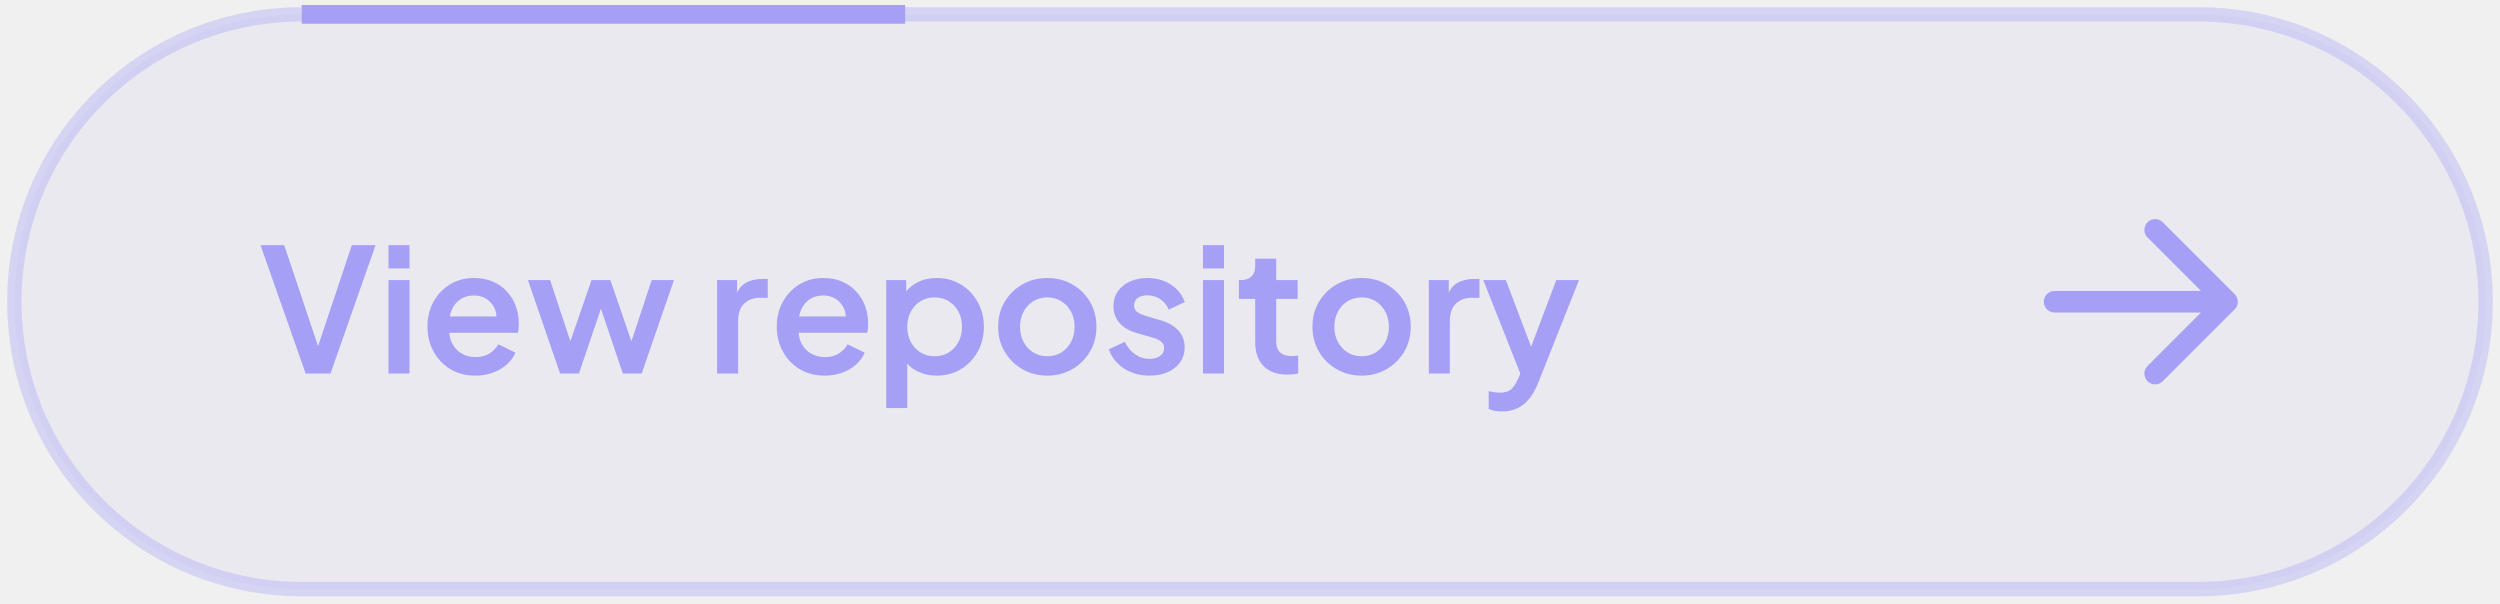
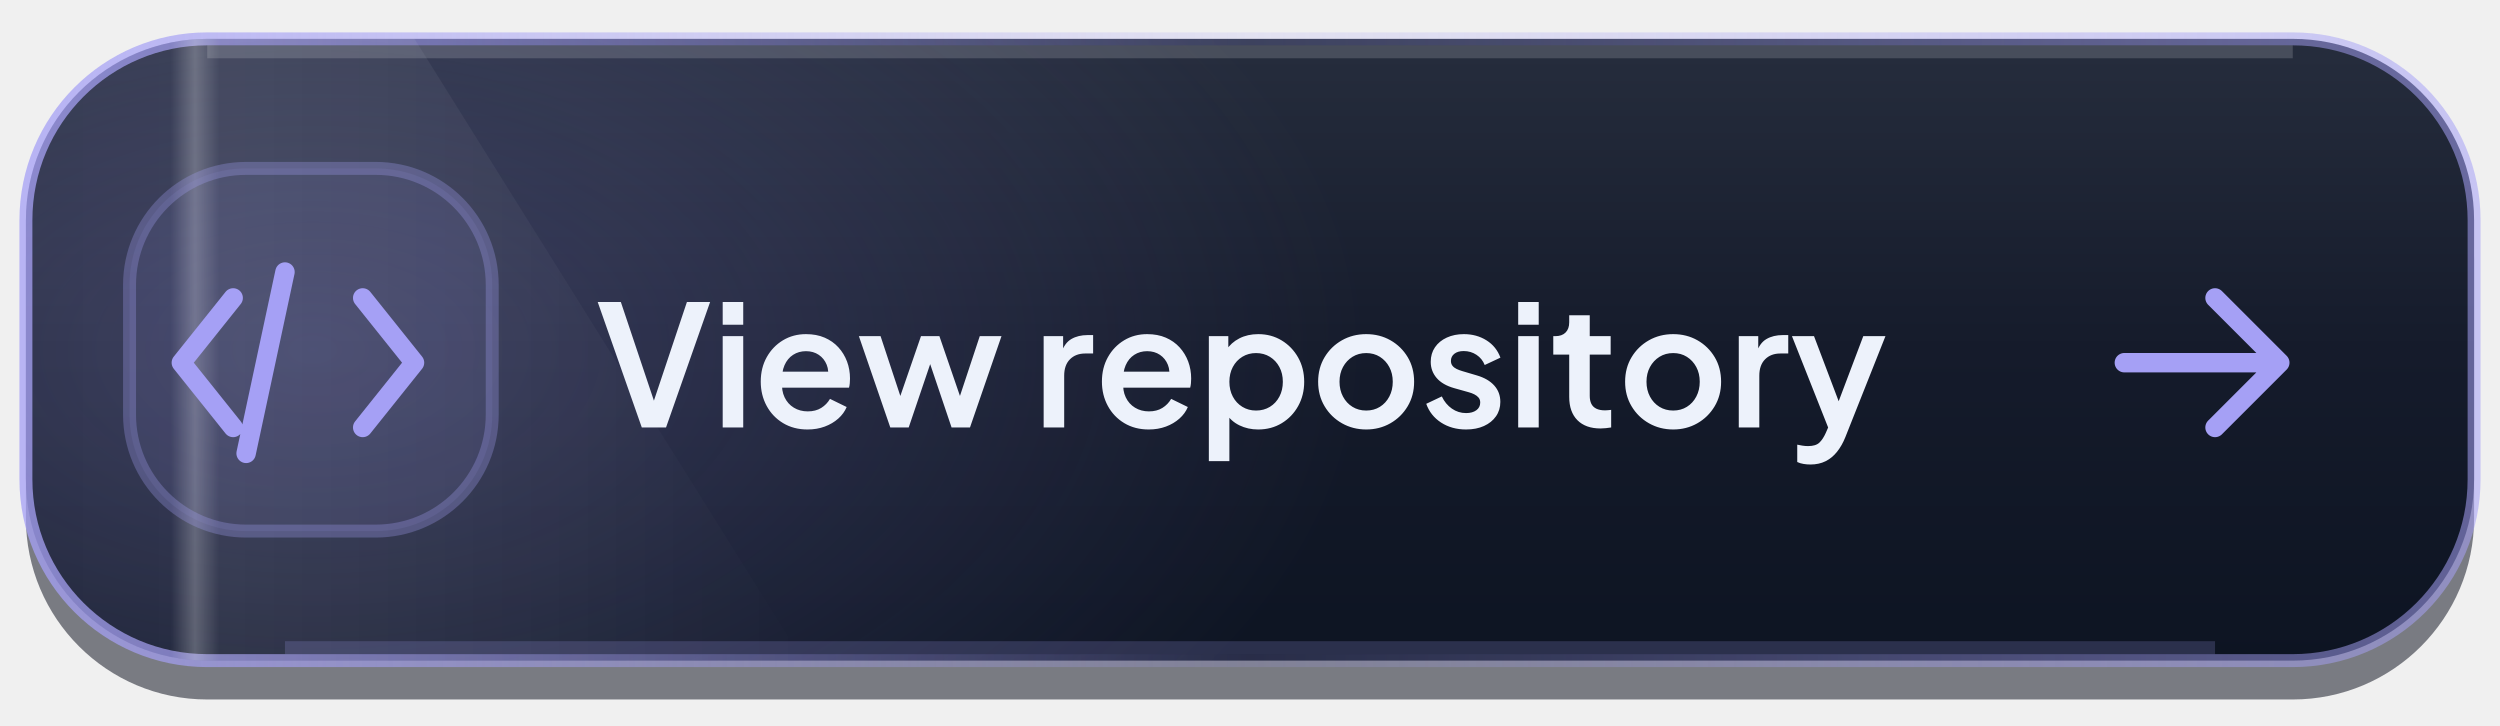
- <svg xmlns="http://www.w3.org/2000/svg" width="174" height="42" viewBox="0 0 174 42" role="img">
-   <style>@keyframes flow{to{stroke-dashoffset:-400}}@keyframes arrow{0%,60%,100%{transform:translateX(0)}75%{transform:translateX(3px)}}.edge{animation:flow 10s linear infinite}.arrow{animation:arrow 5s ease-in-out infinite}@media(prefers-reduced-motion:reduce){*{animation:none!important}}</style>
-   <rect x="1" y="1" width="172" height="40" rx="20" fill="#A5A0F5" fill-opacity=".08" stroke="#A5A0F5" stroke-opacity=".35" />
-   <rect class="edge" x="1" y="1" width="172" height="40" rx="20" fill="none" stroke="#A5A0F5" stroke-width="1.3" stroke-dasharray="42 358" />
-   <g fill="#A5A0F5" aria-label="View repository">
-     <path d="M21.273 26.0 18.132 17.06H19.78L22.3 24.578H21.974L24.489 17.06H26.142L23.001 26.0ZM27.039 26.0V19.493H28.502V26.0ZM27.039 18.68V17.06H28.502V18.68ZM33.086 26.144Q32.096 26.144 31.343 25.691Q30.591 25.238 30.171 24.462Q29.751 23.687 29.751 22.73Q29.751 21.75 30.178 20.989Q30.605 20.228 31.333 19.788Q32.061 19.349 32.974 19.349Q33.723 19.349 34.303 19.599Q34.883 19.85 35.285 20.292Q35.688 20.733 35.9 21.302Q36.111 21.87 36.111 22.514Q36.111 22.679 36.095 22.852Q36.08 23.024 36.041 23.165H30.934V22.025H35.209L34.515 22.55Q34.63 21.98 34.451 21.533Q34.272 21.086 33.886 20.825Q33.499 20.564 32.974 20.564Q32.457 20.564 32.056 20.823Q31.654 21.083 31.441 21.57Q31.229 22.056 31.273 22.742Q31.221 23.375 31.448 23.851Q31.675 24.328 32.108 24.591Q32.541 24.854 33.1 24.854Q33.666 24.854 34.06 24.608Q34.453 24.362 34.686 23.963L35.874 24.544Q35.682 25.006 35.275 25.368Q34.867 25.73 34.31 25.937Q33.753 26.144 33.086 26.144ZM38.982 26.0 36.744 19.493H38.289L39.963 24.558L39.423 24.551L41.169 19.493H42.482L44.22 24.551L43.68 24.558L45.359 19.493H46.907L44.661 26.0H43.349L41.583 20.77H42.068L40.294 26.0ZM49.911 26.0V19.493H51.299V20.872L51.179 20.671Q51.399 19.982 51.884 19.699Q52.368 19.416 53.043 19.416H53.436V20.729H52.872Q52.199 20.729 51.786 21.142Q51.374 21.556 51.374 22.31V26.0ZM57.398 26.144Q56.408 26.144 55.655 25.691Q54.903 25.238 54.483 24.462Q54.063 23.687 54.063 22.73Q54.063 21.75 54.49 20.989Q54.917 20.228 55.645 19.788Q56.373 19.349 57.287 19.349Q58.035 19.349 58.615 19.599Q59.195 19.85 59.597 20.292Q60 20.733 60.212 21.302Q60.423 21.87 60.423 22.514Q60.423 22.679 60.407 22.852Q60.392 23.024 60.353 23.165H55.247V22.025H59.522L58.827 22.55Q58.943 21.98 58.763 21.533Q58.584 21.086 58.198 20.825Q57.812 20.564 57.287 20.564Q56.769 20.564 56.368 20.823Q55.967 21.083 55.754 21.57Q55.541 22.056 55.586 22.742Q55.533 23.375 55.76 23.851Q55.988 24.328 56.42 24.591Q56.853 24.854 57.413 24.854Q57.978 24.854 58.372 24.608Q58.766 24.362 58.998 23.963L60.186 24.544Q59.994 25.006 59.587 25.368Q59.18 25.73 58.622 25.937Q58.065 26.144 57.398 26.144ZM61.683 28.4V19.493H63.071V20.813L62.919 20.494Q63.266 19.956 63.855 19.653Q64.445 19.349 65.205 19.349Q66.132 19.349 66.872 19.798Q67.613 20.247 68.045 21.015Q68.478 21.782 68.478 22.747Q68.478 23.699 68.049 24.472Q67.62 25.245 66.88 25.695Q66.14 26.144 65.198 26.144Q64.467 26.144 63.861 25.849Q63.255 25.553 62.912 24.992L63.146 24.71V28.4ZM65.045 24.794Q65.603 24.794 66.034 24.53Q66.465 24.266 66.71 23.802Q66.956 23.337 66.956 22.747Q66.956 22.151 66.71 21.693Q66.465 21.235 66.034 20.967Q65.603 20.699 65.045 20.699Q64.502 20.699 64.07 20.963Q63.638 21.227 63.392 21.691Q63.146 22.155 63.146 22.747Q63.146 23.337 63.392 23.802Q63.638 24.266 64.07 24.53Q64.502 24.794 65.045 24.794ZM72.897 26.144Q71.948 26.144 71.17 25.702Q70.392 25.261 69.932 24.491Q69.471 23.721 69.471 22.742Q69.471 21.759 69.929 20.996Q70.388 20.233 71.163 19.791Q71.939 19.349 72.897 19.349Q73.856 19.349 74.627 19.788Q75.399 20.228 75.855 20.992Q76.311 21.755 76.311 22.742Q76.311 23.726 75.848 24.495Q75.386 25.265 74.614 25.704Q73.842 26.144 72.897 26.144ZM72.897 24.794Q73.448 24.794 73.872 24.53Q74.297 24.266 74.543 23.799Q74.789 23.333 74.789 22.742Q74.789 22.151 74.543 21.693Q74.297 21.235 73.872 20.967Q73.448 20.699 72.897 20.699Q72.347 20.699 71.918 20.967Q71.49 21.235 71.242 21.693Q70.994 22.151 70.994 22.742Q70.994 23.333 71.242 23.799Q71.49 24.266 71.918 24.53Q72.347 24.794 72.897 24.794ZM80.013 26.144Q78.992 26.144 78.232 25.65Q77.472 25.155 77.175 24.314L78.284 23.789Q78.545 24.34 79.001 24.657Q79.458 24.976 80.013 24.976Q80.469 24.976 80.745 24.772Q81.021 24.569 81.021 24.226Q81.021 24.009 80.904 23.871Q80.787 23.733 80.603 23.64Q80.418 23.547 80.211 23.492L79.167 23.198Q78.332 22.961 77.913 22.471Q77.495 21.982 77.495 21.322Q77.495 20.727 77.798 20.285Q78.101 19.843 78.638 19.596Q79.175 19.349 79.857 19.349Q80.763 19.349 81.467 19.79Q82.17 20.231 82.461 21.024L81.341 21.55Q81.161 21.092 80.756 20.823Q80.351 20.555 79.844 20.555Q79.424 20.555 79.178 20.748Q78.933 20.942 78.933 21.257Q78.933 21.461 79.041 21.601Q79.149 21.74 79.334 21.829Q79.518 21.917 79.731 21.98L80.784 22.292Q81.587 22.527 82.021 23.011Q82.455 23.495 82.455 24.18Q82.455 24.761 82.146 25.203Q81.837 25.646 81.291 25.895Q80.745 26.144 80.013 26.144ZM83.727 26.0V19.493H85.19V26.0ZM83.727 18.68V17.06H85.19V18.68ZM89.598 26.072Q88.532 26.072 87.947 25.482Q87.363 24.892 87.363 23.82V20.806H86.228V19.493H86.378Q86.846 19.493 87.104 19.234Q87.363 18.976 87.363 18.508V18.005H88.826V19.493H90.317V20.806H88.826V23.745Q88.826 24.077 88.937 24.308Q89.048 24.539 89.293 24.66Q89.538 24.782 89.919 24.782Q90.008 24.782 90.125 24.77Q90.242 24.758 90.353 24.746V26.0Q90.186 26.029 89.976 26.05Q89.766 26.072 89.598 26.072ZM94.773 26.144Q93.824 26.144 93.046 25.702Q92.268 25.261 91.808 24.491Q91.347 23.721 91.347 22.742Q91.347 21.759 91.805 20.996Q92.264 20.233 93.039 19.791Q93.815 19.349 94.773 19.349Q95.732 19.349 96.503 19.788Q97.275 20.228 97.731 20.992Q98.187 21.755 98.187 22.742Q98.187 23.726 97.724 24.495Q97.262 25.265 96.49 25.704Q95.718 26.144 94.773 26.144ZM94.773 24.794Q95.324 24.794 95.748 24.53Q96.173 24.266 96.419 23.799Q96.665 23.333 96.665 22.742Q96.665 22.151 96.419 21.693Q96.173 21.235 95.748 20.967Q95.324 20.699 94.773 20.699Q94.223 20.699 93.794 20.967Q93.366 21.235 93.118 21.693Q92.87 22.151 92.87 22.742Q92.87 23.333 93.118 23.799Q93.366 24.266 93.794 24.53Q94.223 24.794 94.773 24.794ZM99.447 26.0V19.493H100.835V20.872L100.715 20.671Q100.935 19.982 101.42 19.699Q101.904 19.416 102.579 19.416H102.972V20.729H102.408Q101.735 20.729 101.322 21.142Q100.91 21.556 100.91 22.31V26.0ZM104.55 28.64Q104.298 28.64 104.055 28.599Q103.812 28.558 103.613 28.463V27.226Q103.763 27.26 103.975 27.294Q104.187 27.328 104.379 27.328Q104.93 27.328 105.189 27.081Q105.449 26.835 105.651 26.38L106.082 25.382L106.058 26.616L103.236 19.493H104.808L106.838 24.851H106.293L108.318 19.493H109.899L107.042 26.689Q106.805 27.284 106.454 27.727Q106.104 28.169 105.634 28.404Q105.164 28.64 104.55 28.64Z" />
+ <svg xmlns="http://www.w3.org/2000/svg" width="193" height="56" viewBox="0 0 193 56" role="img">
+   <defs>
+     <linearGradient id="surface" x1="0" y1="0" x2="0" y2="1">
+       <stop stop-color="#262D3D" />
+       <stop offset=".5" stop-color="#151B2B" />
+       <stop offset="1" stop-color="#0D1422" />
+     </linearGradient>
+     <linearGradient id="edge">
+       <stop stop-color="#A5A0F5" stop-opacity=".75" />
+       <stop offset=".5" stop-color="#A5A0F5" stop-opacity=".18" />
+       <stop offset="1" stop-color="#A5A0F5" stop-opacity=".55" />
+     </linearGradient>
+     <radialGradient id="light">
+       <stop stop-color="#A5A0F5" stop-opacity=".24" />
+       <stop offset="1" stop-color="#A5A0F5" stop-opacity="0" />
+     </radialGradient>
+     <linearGradient id="sweep">
+       <stop stop-color="white" stop-opacity="0" />
+       <stop offset=".48" stop-color="white" stop-opacity=".03" />
+       <stop offset=".5" stop-color="white" stop-opacity=".28" />
+       <stop offset=".52" stop-color="white" stop-opacity=".08" />
+       <stop offset="1" stop-color="white" stop-opacity="0" />
+     </linearGradient>
+     <clipPath id="clip">
+       <rect x="2" y="3" width="189" height="48" rx="14" />
+     </clipPath>
+   </defs>
+   <style>@keyframes sweep{0%,12%{transform:translateX(-100px)}65%,100%{transform:translateX(293px)}}@keyframes halo{0%,100%{opacity:.45}40%{opacity:1}}@keyframes arrow{0%,35%,100%{transform:translateX(0);opacity:.7}50%{transform:translateX(3px);opacity:1}}.sweep{animation:sweep 7.2s cubic-bezier(.22,.61,.36,1) infinite}.halo{animation:halo 7.2s ease-in-out infinite}.arrow{animation:arrow 7.2s ease-in-out infinite}@media(prefers-reduced-motion:reduce){*{animation:none!important}}</style>
+   <rect x="2" y="6" width="189" height="48" rx="14" fill="#020714" fill-opacity=".5" />
+   <rect x="2" y="3" width="189" height="48" rx="14" fill="url(#surface)" stroke="url(#edge)" />
+   <g clip-path="url(#clip)">
+     <ellipse class="halo" cx="24" cy="27" rx="82" ry="48" fill="url(#light)" />
+     <g class="sweep">
+       <path d="M-32 3h64l30 48H-2z" fill="url(#sweep)" />
+     </g>
+     <path d="M16 4H177" stroke="white" stroke-opacity=".16" />
+     <path d="M22 50H171" stroke="#A5A0F5" stroke-opacity=".2" />
  </g>
-   <path class="arrow" d="M143 21h12m-5-5 5 5-5 5" fill="none" stroke="#A5A0F5" stroke-width="1.5" stroke-linecap="round" stroke-linejoin="round" />
+   <rect x="10" y="13" width="28" height="28" rx="9" fill="#A5A0F5" fill-opacity=".1" stroke="#A5A0F5" stroke-opacity=".3" />
+   <path d="M18 23l-4 5 4 5m10-10 4 5-4 5m-6-12-3 14" fill="none" stroke="#A5A0F5" stroke-width="1.5" stroke-linejoin="round" stroke-linecap="round" />
+   <g aria-label="View repository">
+     <path d="M49.546 33.0 46.143 23.315H47.929L50.659 31.459H50.305L53.03 23.315H54.82L51.418 33.0ZM55.792 33.0V25.951H57.377V33.0ZM55.792 25.07V23.315H57.377V25.07ZM62.343 33.156Q61.27 33.156 60.455 32.665Q59.64 32.175 59.185 31.334Q58.73 30.494 58.73 29.457Q58.73 28.396 59.193 27.572Q59.655 26.747 60.444 26.271Q61.233 25.795 62.222 25.795Q63.033 25.795 63.661 26.066Q64.289 26.337 64.726 26.816Q65.162 27.295 65.391 27.91Q65.62 28.526 65.62 29.224Q65.62 29.402 65.603 29.589Q65.586 29.776 65.544 29.929H60.012V28.694H64.644L63.891 29.262Q64.016 28.645 63.822 28.161Q63.628 27.677 63.21 27.394Q62.791 27.111 62.222 27.111Q61.662 27.111 61.227 27.392Q60.792 27.673 60.562 28.201Q60.331 28.728 60.38 29.471Q60.323 30.156 60.569 30.672Q60.815 31.188 61.284 31.473Q61.753 31.759 62.359 31.759Q62.971 31.759 63.398 31.492Q63.825 31.226 64.076 30.793L65.363 31.422Q65.155 31.923 64.714 32.315Q64.273 32.708 63.669 32.932Q63.066 33.156 62.343 33.156ZM68.73 33.0 66.306 25.951H67.98L69.793 31.438L69.208 31.43L71.1 25.951H72.522L74.405 31.43L73.82 31.438L75.638 25.951H77.315L74.883 33.0H73.461L71.548 27.334H72.073L70.152 33.0ZM80.57 33.0V25.951H82.073V27.444L81.943 27.226Q82.182 26.48 82.707 26.174Q83.232 25.868 83.963 25.868H84.389V27.29H83.778Q83.048 27.29 82.601 27.737Q82.155 28.185 82.155 29.003V33.0ZM88.681 33.156Q87.608 33.156 86.793 32.665Q85.978 32.175 85.523 31.334Q85.068 30.494 85.068 29.457Q85.068 28.396 85.531 27.572Q85.993 26.747 86.782 26.271Q87.571 25.795 88.56 25.795Q89.371 25.795 89.999 26.066Q90.627 26.337 91.064 26.816Q91.5 27.295 91.729 27.91Q91.958 28.526 91.958 29.224Q91.958 29.402 91.941 29.589Q91.924 29.776 91.882 29.929H86.35V28.694H90.982L90.229 29.262Q90.354 28.645 90.16 28.161Q89.966 27.677 89.548 27.394Q89.129 27.111 88.56 27.111Q88 27.111 87.565 27.392Q87.13 27.673 86.9 28.201Q86.669 28.728 86.718 29.471Q86.661 30.156 86.907 30.672Q87.153 31.188 87.622 31.473Q88.091 31.759 88.697 31.759Q89.309 31.759 89.736 31.492Q90.163 31.226 90.414 30.793L91.701 31.422Q91.493 31.923 91.052 32.315Q90.611 32.708 90.007 32.932Q89.404 33.156 88.681 33.156ZM93.323 35.6V25.951H94.826V27.381L94.662 27.035Q95.038 26.453 95.676 26.124Q96.315 25.795 97.139 25.795Q98.143 25.795 98.945 26.281Q99.747 26.768 100.216 27.599Q100.684 28.431 100.684 29.475Q100.684 30.507 100.22 31.345Q99.755 32.183 98.953 32.669Q98.151 33.156 97.131 33.156Q96.339 33.156 95.683 32.836Q95.026 32.516 94.654 31.908L94.908 31.602V35.6ZM96.965 31.694Q97.569 31.694 98.037 31.407Q98.504 31.122 98.769 30.619Q99.035 30.116 99.035 29.475Q99.035 28.83 98.769 28.334Q98.504 27.837 98.037 27.547Q97.569 27.257 96.965 27.257Q96.377 27.257 95.909 27.543Q95.441 27.829 95.174 28.332Q94.908 28.835 94.908 29.475Q94.908 30.116 95.174 30.619Q95.441 31.122 95.909 31.407Q96.377 31.694 96.965 31.694ZM105.472 33.156Q104.443 33.156 103.601 32.677Q102.758 32.199 102.259 31.365Q101.76 30.532 101.76 29.471Q101.76 28.406 102.257 27.579Q102.753 26.752 103.593 26.273Q104.433 25.795 105.472 25.795Q106.51 25.795 107.346 26.271Q108.182 26.747 108.676 27.574Q109.17 28.401 109.17 29.471Q109.17 30.537 108.669 31.37Q108.168 32.204 107.332 32.68Q106.495 33.156 105.472 33.156ZM105.472 31.694Q106.068 31.694 106.528 31.407Q106.988 31.122 107.254 30.616Q107.521 30.111 107.521 29.471Q107.521 28.83 107.254 28.334Q106.988 27.837 106.528 27.547Q106.068 27.257 105.472 27.257Q104.875 27.257 104.411 27.547Q103.947 27.837 103.679 28.334Q103.41 28.83 103.41 29.471Q103.41 30.111 103.679 30.616Q103.947 31.122 104.411 31.407Q104.875 31.694 105.472 31.694ZM113.181 33.156Q112.074 33.156 111.251 32.621Q110.428 32.085 110.106 31.174L111.307 30.605Q111.59 31.201 112.085 31.546Q112.579 31.89 113.181 31.89Q113.675 31.89 113.974 31.67Q114.273 31.45 114.273 31.078Q114.273 30.844 114.146 30.694Q114.019 30.545 113.819 30.444Q113.619 30.343 113.395 30.283L112.264 29.965Q111.359 29.708 110.906 29.177Q110.452 28.647 110.452 27.932Q110.452 27.288 110.781 26.809Q111.109 26.329 111.691 26.062Q112.272 25.795 113.012 25.795Q113.993 25.795 114.755 26.273Q115.517 26.75 115.833 27.61L114.619 28.179Q114.424 27.683 113.985 27.392Q113.546 27.101 112.997 27.101Q112.542 27.101 112.276 27.311Q112.011 27.52 112.011 27.862Q112.011 28.083 112.128 28.234Q112.245 28.385 112.445 28.481Q112.644 28.577 112.875 28.645L114.016 28.983Q114.885 29.238 115.356 29.762Q115.826 30.286 115.826 31.029Q115.826 31.658 115.491 32.137Q115.157 32.617 114.565 32.886Q113.974 33.156 113.181 33.156ZM117.204 33.0V25.951H118.789V33.0ZM117.204 25.07V23.315H118.789V25.07ZM123.564 33.078Q122.409 33.078 121.776 32.439Q121.143 31.799 121.143 30.639V27.373H119.913V25.951H120.076Q120.583 25.951 120.863 25.67Q121.143 25.39 121.143 24.883V24.339H122.728V25.951H124.343V27.373H122.728V30.558Q122.728 30.917 122.848 31.167Q122.968 31.417 123.234 31.549Q123.499 31.68 123.912 31.68Q124.008 31.68 124.135 31.667Q124.262 31.654 124.382 31.642V33.0Q124.201 33.031 123.974 33.054Q123.746 33.078 123.564 33.078ZM129.171 33.156Q128.142 33.156 127.3 32.677Q126.457 32.199 125.958 31.365Q125.459 30.532 125.459 29.471Q125.459 28.406 125.956 27.579Q126.452 26.752 127.292 26.273Q128.132 25.795 129.171 25.795Q130.209 25.795 131.045 26.271Q131.881 26.747 132.375 27.574Q132.869 28.401 132.869 29.471Q132.869 30.537 132.368 31.37Q131.867 32.204 131.031 32.68Q130.195 33.156 129.171 33.156ZM129.171 31.694Q129.767 31.694 130.227 31.407Q130.687 31.122 130.953 30.616Q131.22 30.111 131.22 29.471Q131.22 28.83 130.953 28.334Q130.687 27.837 130.227 27.547Q129.767 27.257 129.171 27.257Q128.574 27.257 128.11 27.547Q127.647 27.837 127.378 28.334Q127.109 28.83 127.109 29.471Q127.109 30.111 127.378 30.616Q127.647 31.122 128.11 31.407Q128.574 31.694 129.171 31.694ZM134.234 33.0V25.951H135.737V27.444L135.607 27.226Q135.846 26.48 136.371 26.174Q136.896 25.868 137.627 25.868H138.053V27.29H137.442Q136.712 27.29 136.266 27.737Q135.819 28.185 135.819 29.003V33.0ZM139.762 35.86Q139.489 35.86 139.226 35.815Q138.963 35.771 138.747 35.668V34.328Q138.909 34.365 139.139 34.402Q139.369 34.438 139.577 34.438Q140.174 34.438 140.455 34.172Q140.736 33.905 140.955 33.411L141.422 32.331L141.396 33.668L138.339 25.951H140.042L142.241 31.755H141.651L143.845 25.951H145.557L142.462 33.746Q142.205 34.391 141.825 34.87Q141.446 35.35 140.937 35.605Q140.427 35.86 139.762 35.86Z" fill="#EDF2FB" />
+   </g>
+   <path class="arrow" d="M164 28h12m-5-5 5 5-5 5" fill="none" stroke="#A5A0F5" stroke-width="1.5" stroke-linecap="round" stroke-linejoin="round" />
</svg>
